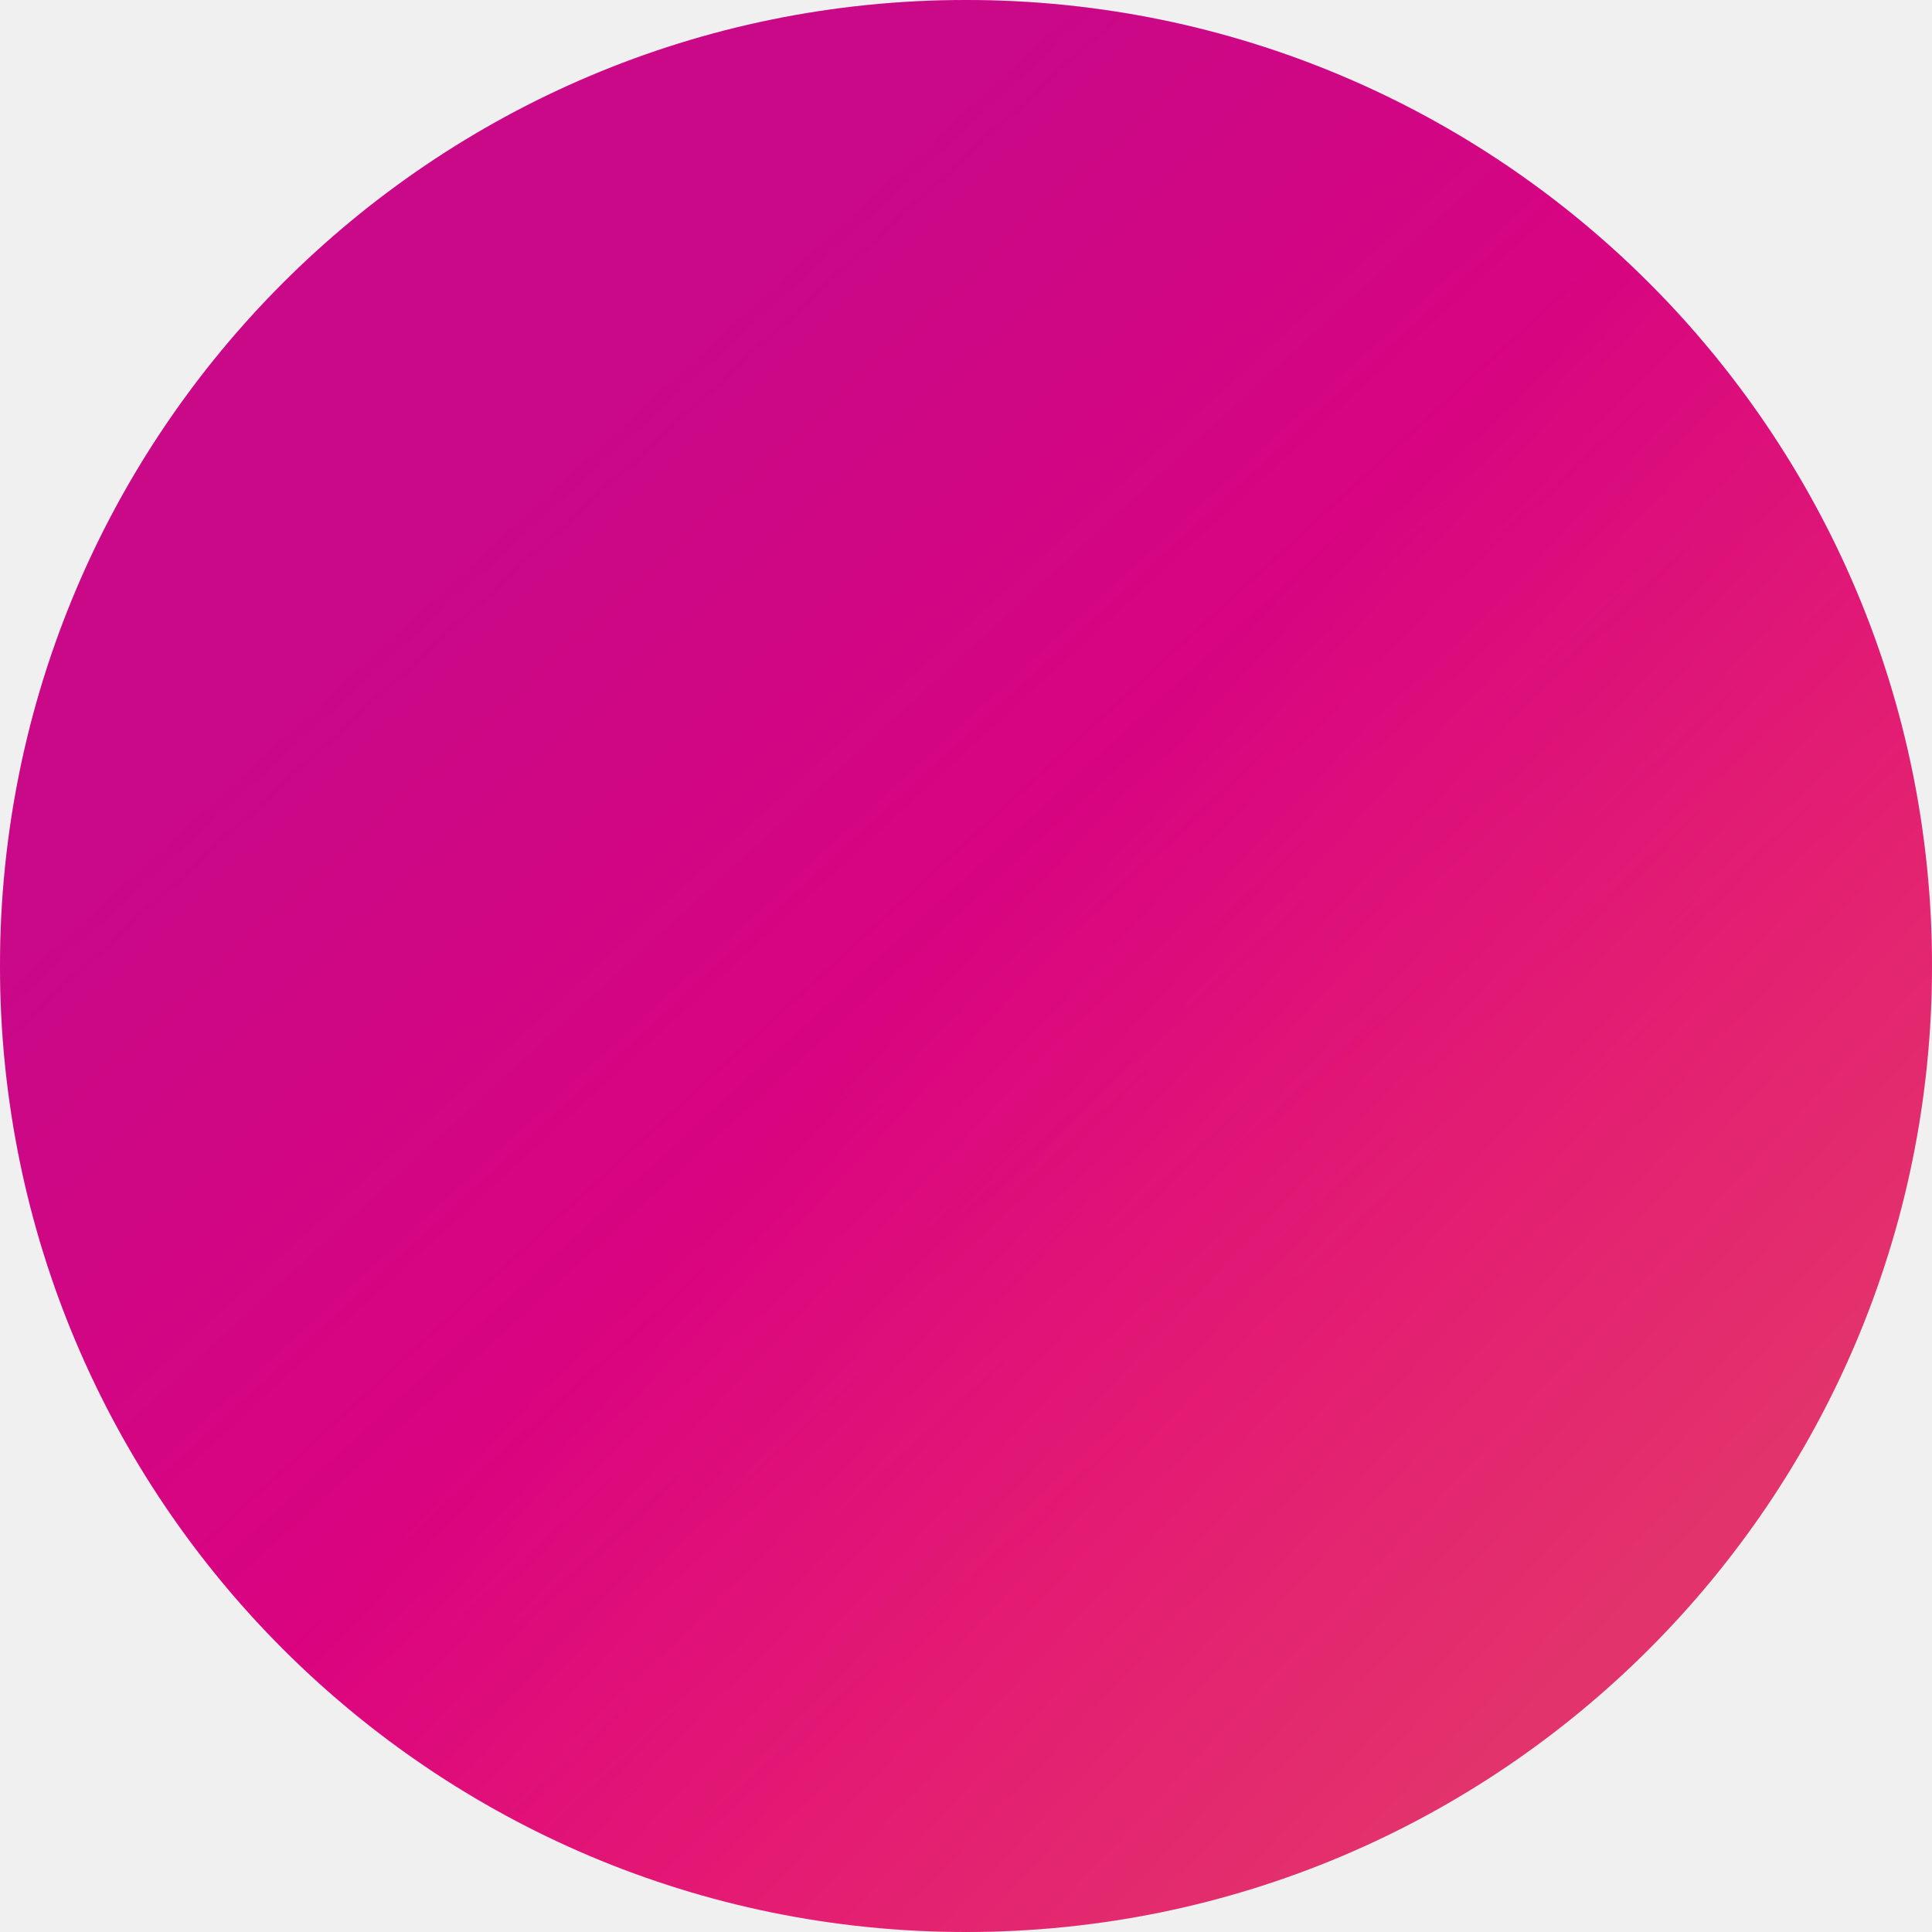
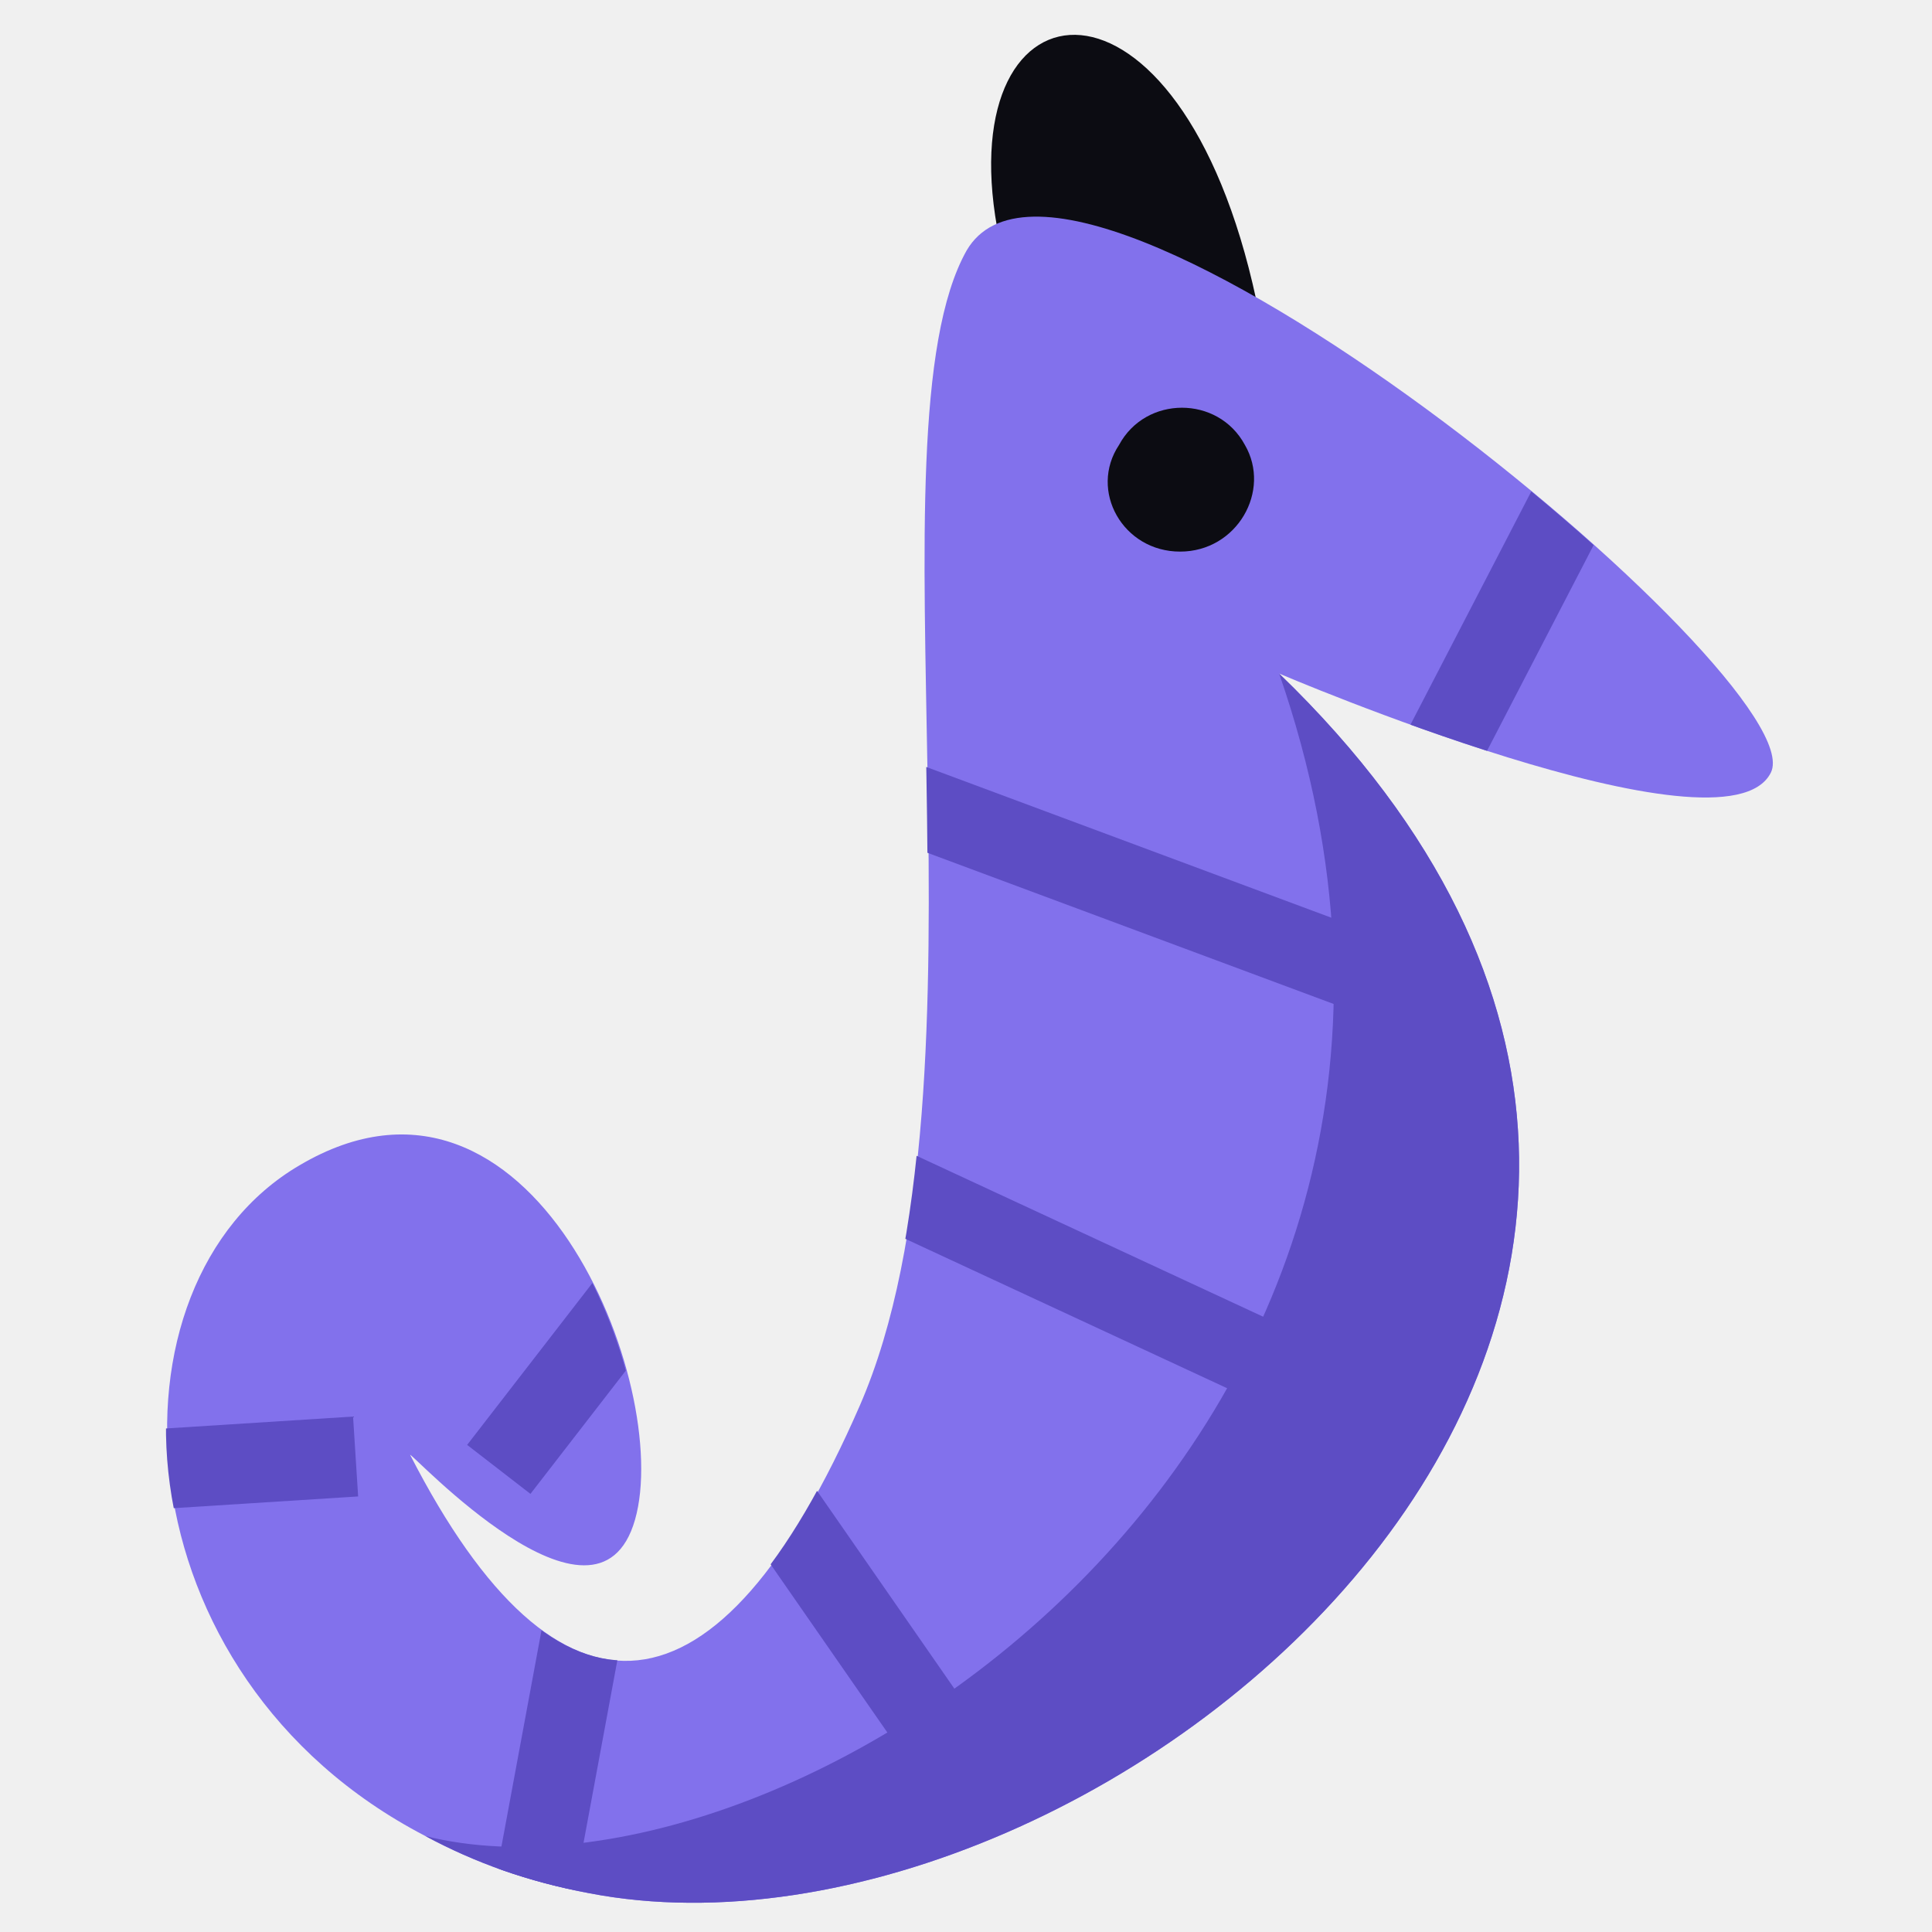
- <svg xmlns="http://www.w3.org/2000/svg" width="300" height="300" viewBox="0 0 300 300" fill="none">
-   <g clip-path="url(#clip0_1_2)">
-     <circle cx="150" cy="150" r="150" fill="#E6007A" />
-     <circle cx="150" cy="150" r="150" fill="url(#paint0_linear_1_2)" fill-opacity="0.2" />
-     <circle cx="150" cy="150" r="150" fill="url(#paint1_linear_1_2)" fill-opacity="0.2" />
-   </g>
+ <svg xmlns="http://www.w3.org/2000/svg" width="300" height="300" version="1.1" viewBox="0 0 79.37 79.38">
  <defs>
-     <linearGradient id="paint0_linear_1_2" x1="54" y1="31" x2="259" y2="254" gradientUnits="userSpaceOnUse">
-       <stop offset="0.17" stop-color="#552BBF" />
-       <stop offset="0.77" stop-color="#552BBF" stop-opacity="0" />
-     </linearGradient>
-     <linearGradient id="paint1_linear_1_2" x1="259" y1="245" x2="150" y2="143" gradientUnits="userSpaceOnUse">
-       <stop stop-color="#D3FF33" />
-       <stop offset="1" stop-color="#D3FF33" stop-opacity="0" />
-     </linearGradient>
-     <clipPath id="clip0_1_2">
-       <rect width="300" height="300" fill="white" />
+     <clipPath id="d">
+       <path d="m308.6 384.9c-1.2 2.4-12.9-2.6-12.9-2.6 17.1 16.5-4.6 34.6-18.1 32-1.6-0.3-3-0.8-4.3-1.5-8.1-4.2-8.6-14.5-3.3-17.6 6.1-3.6 9.8 5.8 8.8 9.3s-5.9-1.8-5.9-1.7c3.9 7.6 8.1 7.2 11.8-1.3s0.1-25.5 2.8-30.3c2.8-4.8 22.3 11.3 21.1 13.7z" />
    </clipPath>
  </defs>
+   <g transform="matrix(1.566 0 0 1.566 -381.7 -548.3)">
+     <path class="st17" d="m269.9 356.1 6.8 1.9c-2-9.3-8-8.6-6.8-1.9z" fill="#0c0c12" />
+     <path class="st18" d="m290.2 370.4c-1.2 2.4-12.9-2.6-12.9-2.6 17.1 16.5-4.6 34.6-18.1 32-1.6-0.3-3-0.8-4.3-1.5-8.1-4.2-8.6-14.5-3.3-17.6 6.1-3.6 9.8 5.8 8.8 9.3s-5.9-1.8-5.9-1.7c3.9 7.6 8.1 7.2 11.8-1.3s0.1-25.5 2.8-30.3c2.8-4.8 22.3 11.3 21.1 13.7z" fill="#8271ec" />
+     <path class="st17" d="m274.7 364.6c-1.5 0-2.4-1.6-1.6-2.8 0.7-1.3 2.6-1.3 3.3 0 0.7 1.2-0.2 2.8-1.7 2.8z" fill="#0c0c12" />
+     <g transform="translate(-18.43 -14.51)" clip-path="url(#d)" fill="#5d4dc4">
+       <rect class="st4" transform="matrix(.46 -.8879 .8879 .46 -175.5 473.6)" x="297.3" y="380.1" width="8.9" height="2.1" />
+       <rect class="st4" transform="matrix(.3488 -.9372 .9372 .3488 -173.5 526.1)" x="290.8" y="381.2" width="2.1" height="13.4" />
+       <rect class="st4" transform="matrix(.4211 -.907 .907 .4211 -192.9 493.9)" x="289.4" y="392.2" width="2.1" height="11.7" />
+       <rect class="st4" transform="matrix(.8215 -.5702 .5702 .8215 -181.3 235)" x="283.6" y="402.6" width="2.1" height="8.8" />
+       <rect class="st4" transform="matrix(.1822 -.9833 .9833 .1822 -177.5 608.1)" x="272.7" y="409.7" width="8.2" height="2.1" />
+       <rect class="st4" transform="matrix(.998 -.06347 .06347 .998 -25.04 17.84)" x="264.9" y="402" width="6.6" height="2.1" />
+       <rect class="st4" transform="matrix(.6119 -.7909 .7909 .6119 -209.2 374.8)" x="274" y="399.5" width="6.6" height="2.1" />
+     </g>
+     <path class="st4" d="m259.2 399.8c-1.6-0.3-3-0.8-4.3-1.5 9.6 2.4 29.3-10.6 22.4-30.5 17.1 16.5-4.6 34.6-18.1 32z" fill="#5d4dc4" />
+   </g>
</svg>
